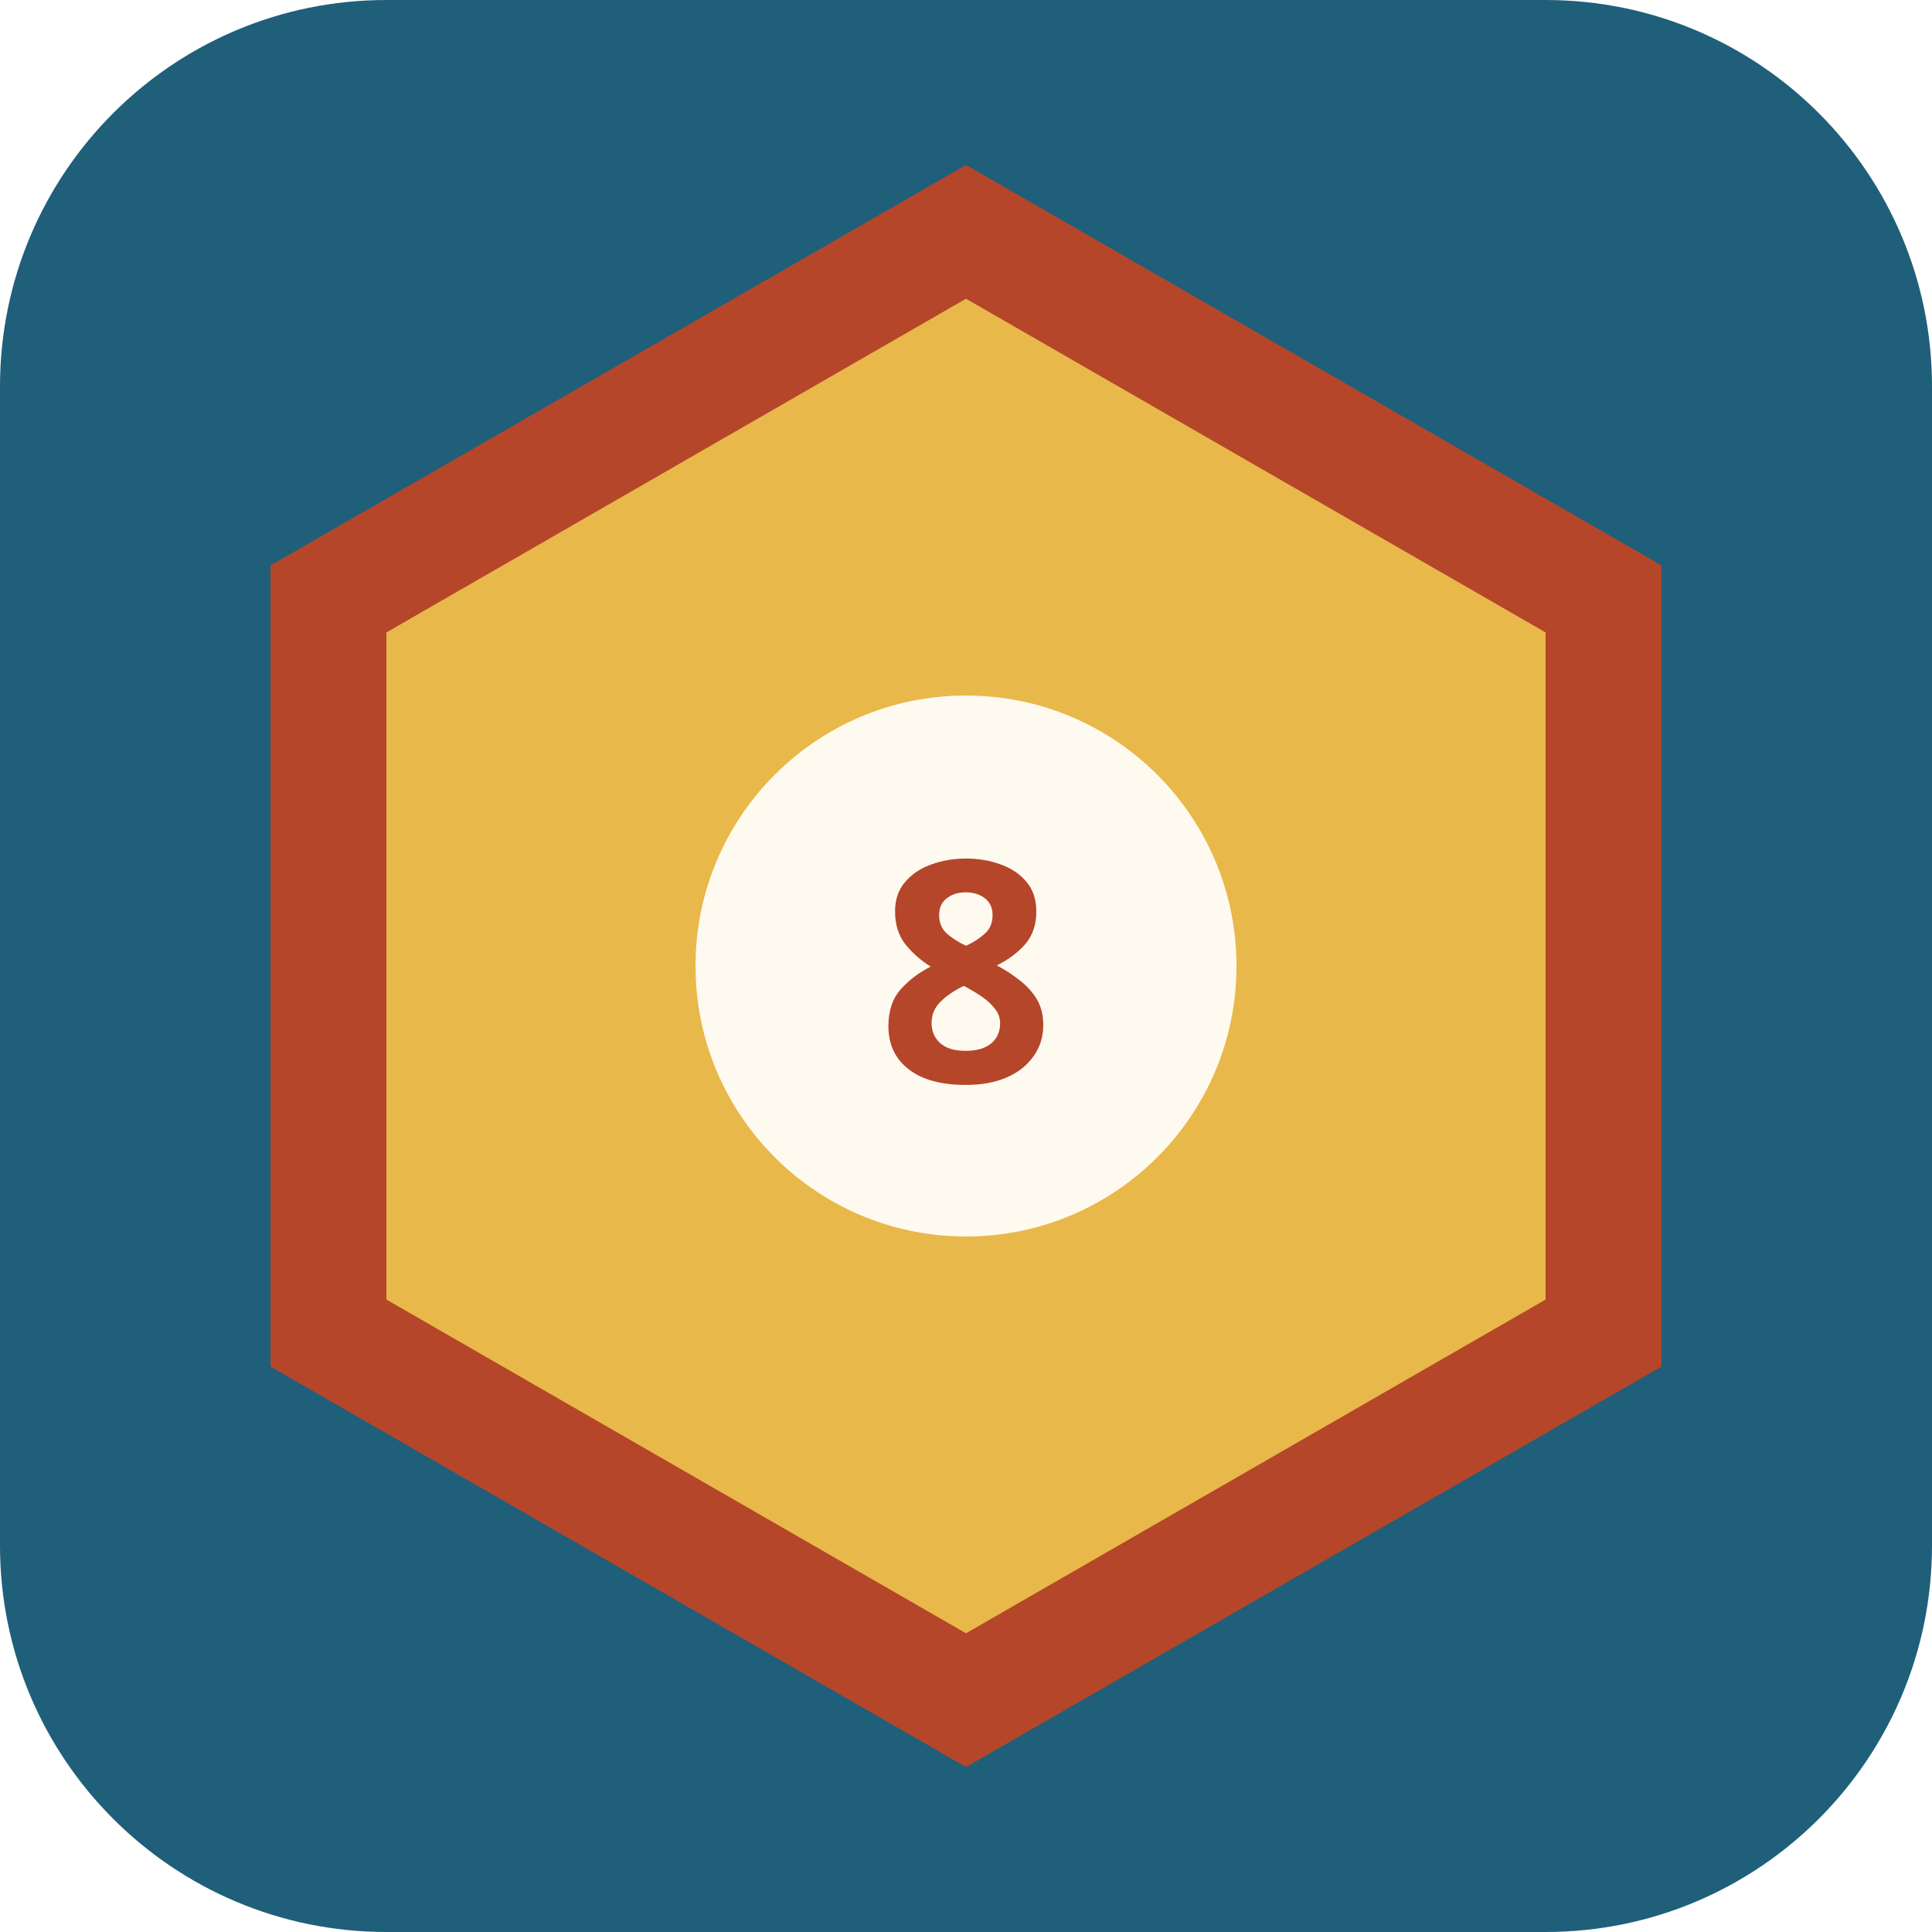
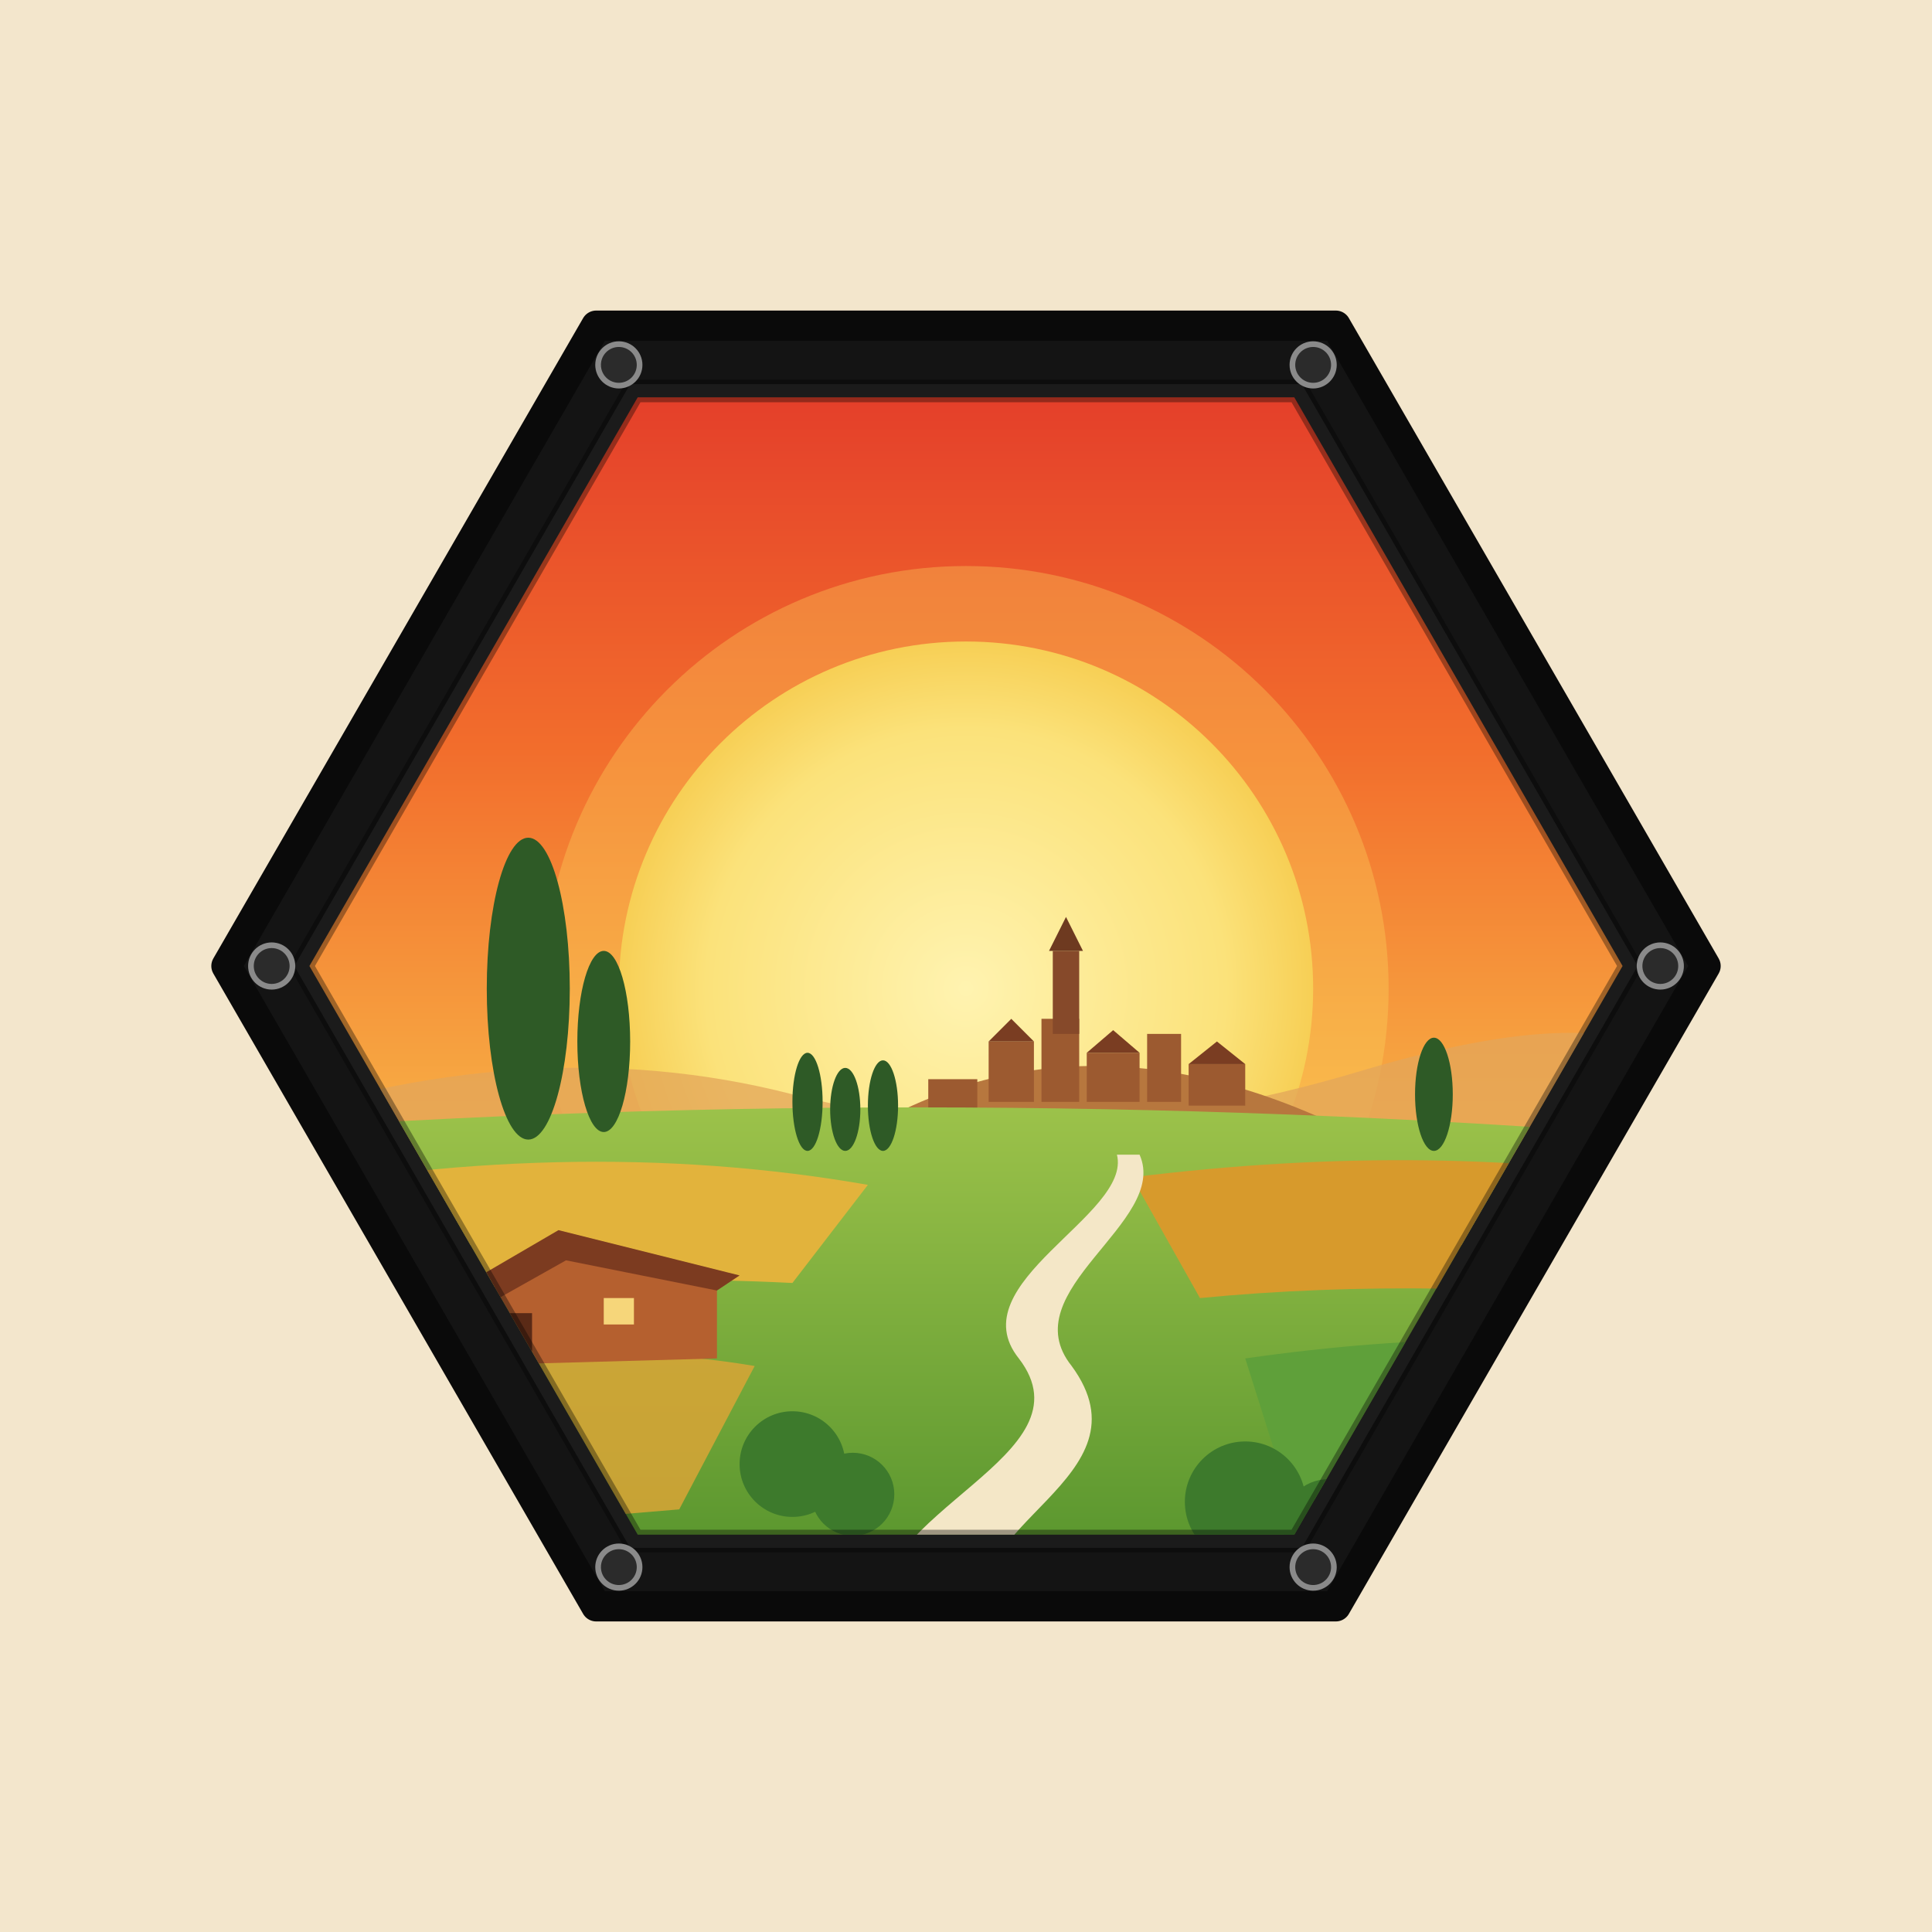
- <svg xmlns="http://www.w3.org/2000/svg" viewBox="0 0 100 100">
-   <rect width="100" height="100" rx="20" fill="#1f5f7a" />
-   <polygon points="50,12 83,31 83,69 50,88 17,69 17,31" fill="#e8b84a" stroke="#b5462a" stroke-width="6" />
-   <circle cx="50" cy="50" r="14" fill="#fffaf0" />
-   <text x="50" y="56" text-anchor="middle" font-family="sans-serif" font-weight="700" font-size="16" fill="#b5462a">8</text>
+ <svg xmlns="http://www.w3.org/2000/svg" width="512" height="512" viewBox="0 0 512 512">
+   <defs>
+     <clipPath id="tray">
+       <polygon points="430.0,256.0 343.0,406.7 169.0,406.7 82.0,256.0 169.0,105.3 343.0,105.3" />
+     </clipPath>
+     <linearGradient id="sky" x1="0" y1="0" x2="0" y2="1">
+       <stop offset="0" stop-color="#e2382a" />
+       <stop offset=".45" stop-color="#f26d2c" />
+       <stop offset="1" stop-color="#f9c24c" />
+     </linearGradient>
+     <radialGradient id="sun" cx="50%" cy="50%" r="50%">
+       <stop offset="0" stop-color="#fff3b0" />
+       <stop offset=".75" stop-color="#fbe27a" />
+       <stop offset="1" stop-color="#f7cf55" />
+     </radialGradient>
+     <linearGradient id="field" x1="0" y1="0" x2="0" y2="1">
+       <stop offset="0" stop-color="#9cc24a" />
+       <stop offset="1" stop-color="#4f8f2a" />
+     </linearGradient>
+   </defs>
+   <rect width="512" height="512" fill="#f3e6cc" />
+   <polygon points="452.0,256.0 354.0,425.7 158.0,425.7 60.0,256.0 158.0,86.3 354.0,86.3" fill="#141414" stroke="#0a0a0a" stroke-width="8" stroke-linejoin="round" />
+   <polygon points="434.0,256.0 345.0,410.2 167.0,410.2 78.0,256.0 167.0,101.8 345.0,101.8" fill="#2a2a2a" />
+   <g clip-path="url(#tray)">
+     <rect x="60" y="90" width="392" height="240" fill="url(#sky)" />
+     <circle cx="256" cy="262" r="112" fill="#fbd35c" opacity=".35" />
+     <circle cx="256" cy="262" r="92" fill="url(#sun)" />
+     <path d="M60 300 Q140 272 210 290 T360 284 T452 292 L452 330 L60 330 Z" fill="#e3a65a" opacity=".75" />
+     <path d="M222 304 Q285 262 362 302 Z" fill="#b7773e" />
+     <g fill="#9c5a30">
+       <rect x="262" y="276" width="12" height="16" />
+       <rect x="276" y="270" width="10" height="22" />
+       <rect x="288" y="279" width="14" height="13" />
+       <rect x="304" y="274" width="9" height="18" />
+       <rect x="315" y="282" width="15" height="11" />
+       <rect x="246" y="286" width="13" height="10" />
+     </g>
+     <rect x="279" y="252" width="7" height="22" fill="#86492a" />
+     <path d="M278 252 L282.5 243 L287 252 Z" fill="#6e3a20" />
+     <g fill="#7a3d22">
+       <path d="M262 276 L268 270 L274 276 Z" />
+       <path d="M288 279 L295 273 L302 279 Z" />
+       <path d="M315 282 L322.5 276 L330 282 Z" />
+     </g>
+     <path d="M60 300 Q256 286 452 302 L452 430 L60 430 Z" fill="url(#field)" />
+     <path d="M60 318 Q150 300 230 314 L210 340 Q130 336 60 352 Z" fill="#e2b33c" />
+     <path d="M300 312 Q380 302 452 314 L452 346 Q380 338 318 344 Z" fill="#d79a2c" />
+     <path d="M60 368 Q140 352 200 362 L180 400 L60 410 Z" fill="#d9a536" opacity=".85" />
+     <path d="M330 360 Q400 350 452 360 L452 400 Q390 394 342 398 Z" fill="#5fa03a" />
+     <path d="M232 430 C230 400 290 386 270 360 C254 340 300 322 296 306 L302 306 C310 324 268 342 284 362 C306 392 252 404 262 430 Z" fill="#f4e7c7" />
+     <g fill="#2e5a26">
+       <ellipse cx="140" cy="262" rx="11" ry="40" />
+       <ellipse cx="160" cy="276" rx="7" ry="24" />
+       <ellipse cx="214" cy="292" rx="4" ry="13" />
+       <ellipse cx="224" cy="294" rx="4" ry="11" />
+       <ellipse cx="234" cy="293" rx="4" ry="12" />
+       <ellipse cx="380" cy="290" rx="5" ry="15" />
+     </g>
+     <path d="M118 346 L150 330 L190 340 L190 360 L118 362 Z" fill="#b5602f" />
+     <path d="M112 347 L148 326 L196 338 L190 342 L150 334 L118 352 Z" fill="#7c3b20" />
+     <rect x="132" y="348" width="9" height="10" fill="#5a2a16" />
+     <rect x="160" y="344" width="8" height="7" fill="#f6d67a" />
+     <g fill="#3d7a2c">
+       <circle cx="210" cy="388" r="14" />
+       <circle cx="226" cy="396" r="11" />
+       <circle cx="330" cy="398" r="16" />
+       <circle cx="352" cy="404" r="12" />
+       <circle cx="100" cy="392" r="12" />
+     </g>
+   </g>
+   <polygon points="432.0,256.0 344.0,408.4 168.0,408.4 80.0,256.0 168.0,103.6 344.0,103.6" fill="none" stroke="#000" stroke-opacity=".35" stroke-width="6" />
+   <circle cx="440.0" cy="256.0" r="5.5" fill="#2b2b2b" stroke="#8a8a8a" stroke-width="1.5" />
+   <circle cx="348.0" cy="415.3" r="5.5" fill="#2b2b2b" stroke="#8a8a8a" stroke-width="1.5" />
+   <circle cx="164.0" cy="415.3" r="5.5" fill="#2b2b2b" stroke="#8a8a8a" stroke-width="1.5" />
+   <circle cx="72.0" cy="256.0" r="5.5" fill="#2b2b2b" stroke="#8a8a8a" stroke-width="1.5" />
+   <circle cx="164.0" cy="96.7" r="5.5" fill="#2b2b2b" stroke="#8a8a8a" stroke-width="1.5" />
+   <circle cx="348.0" cy="96.7" r="5.5" fill="#2b2b2b" stroke="#8a8a8a" stroke-width="1.5" />
</svg>
